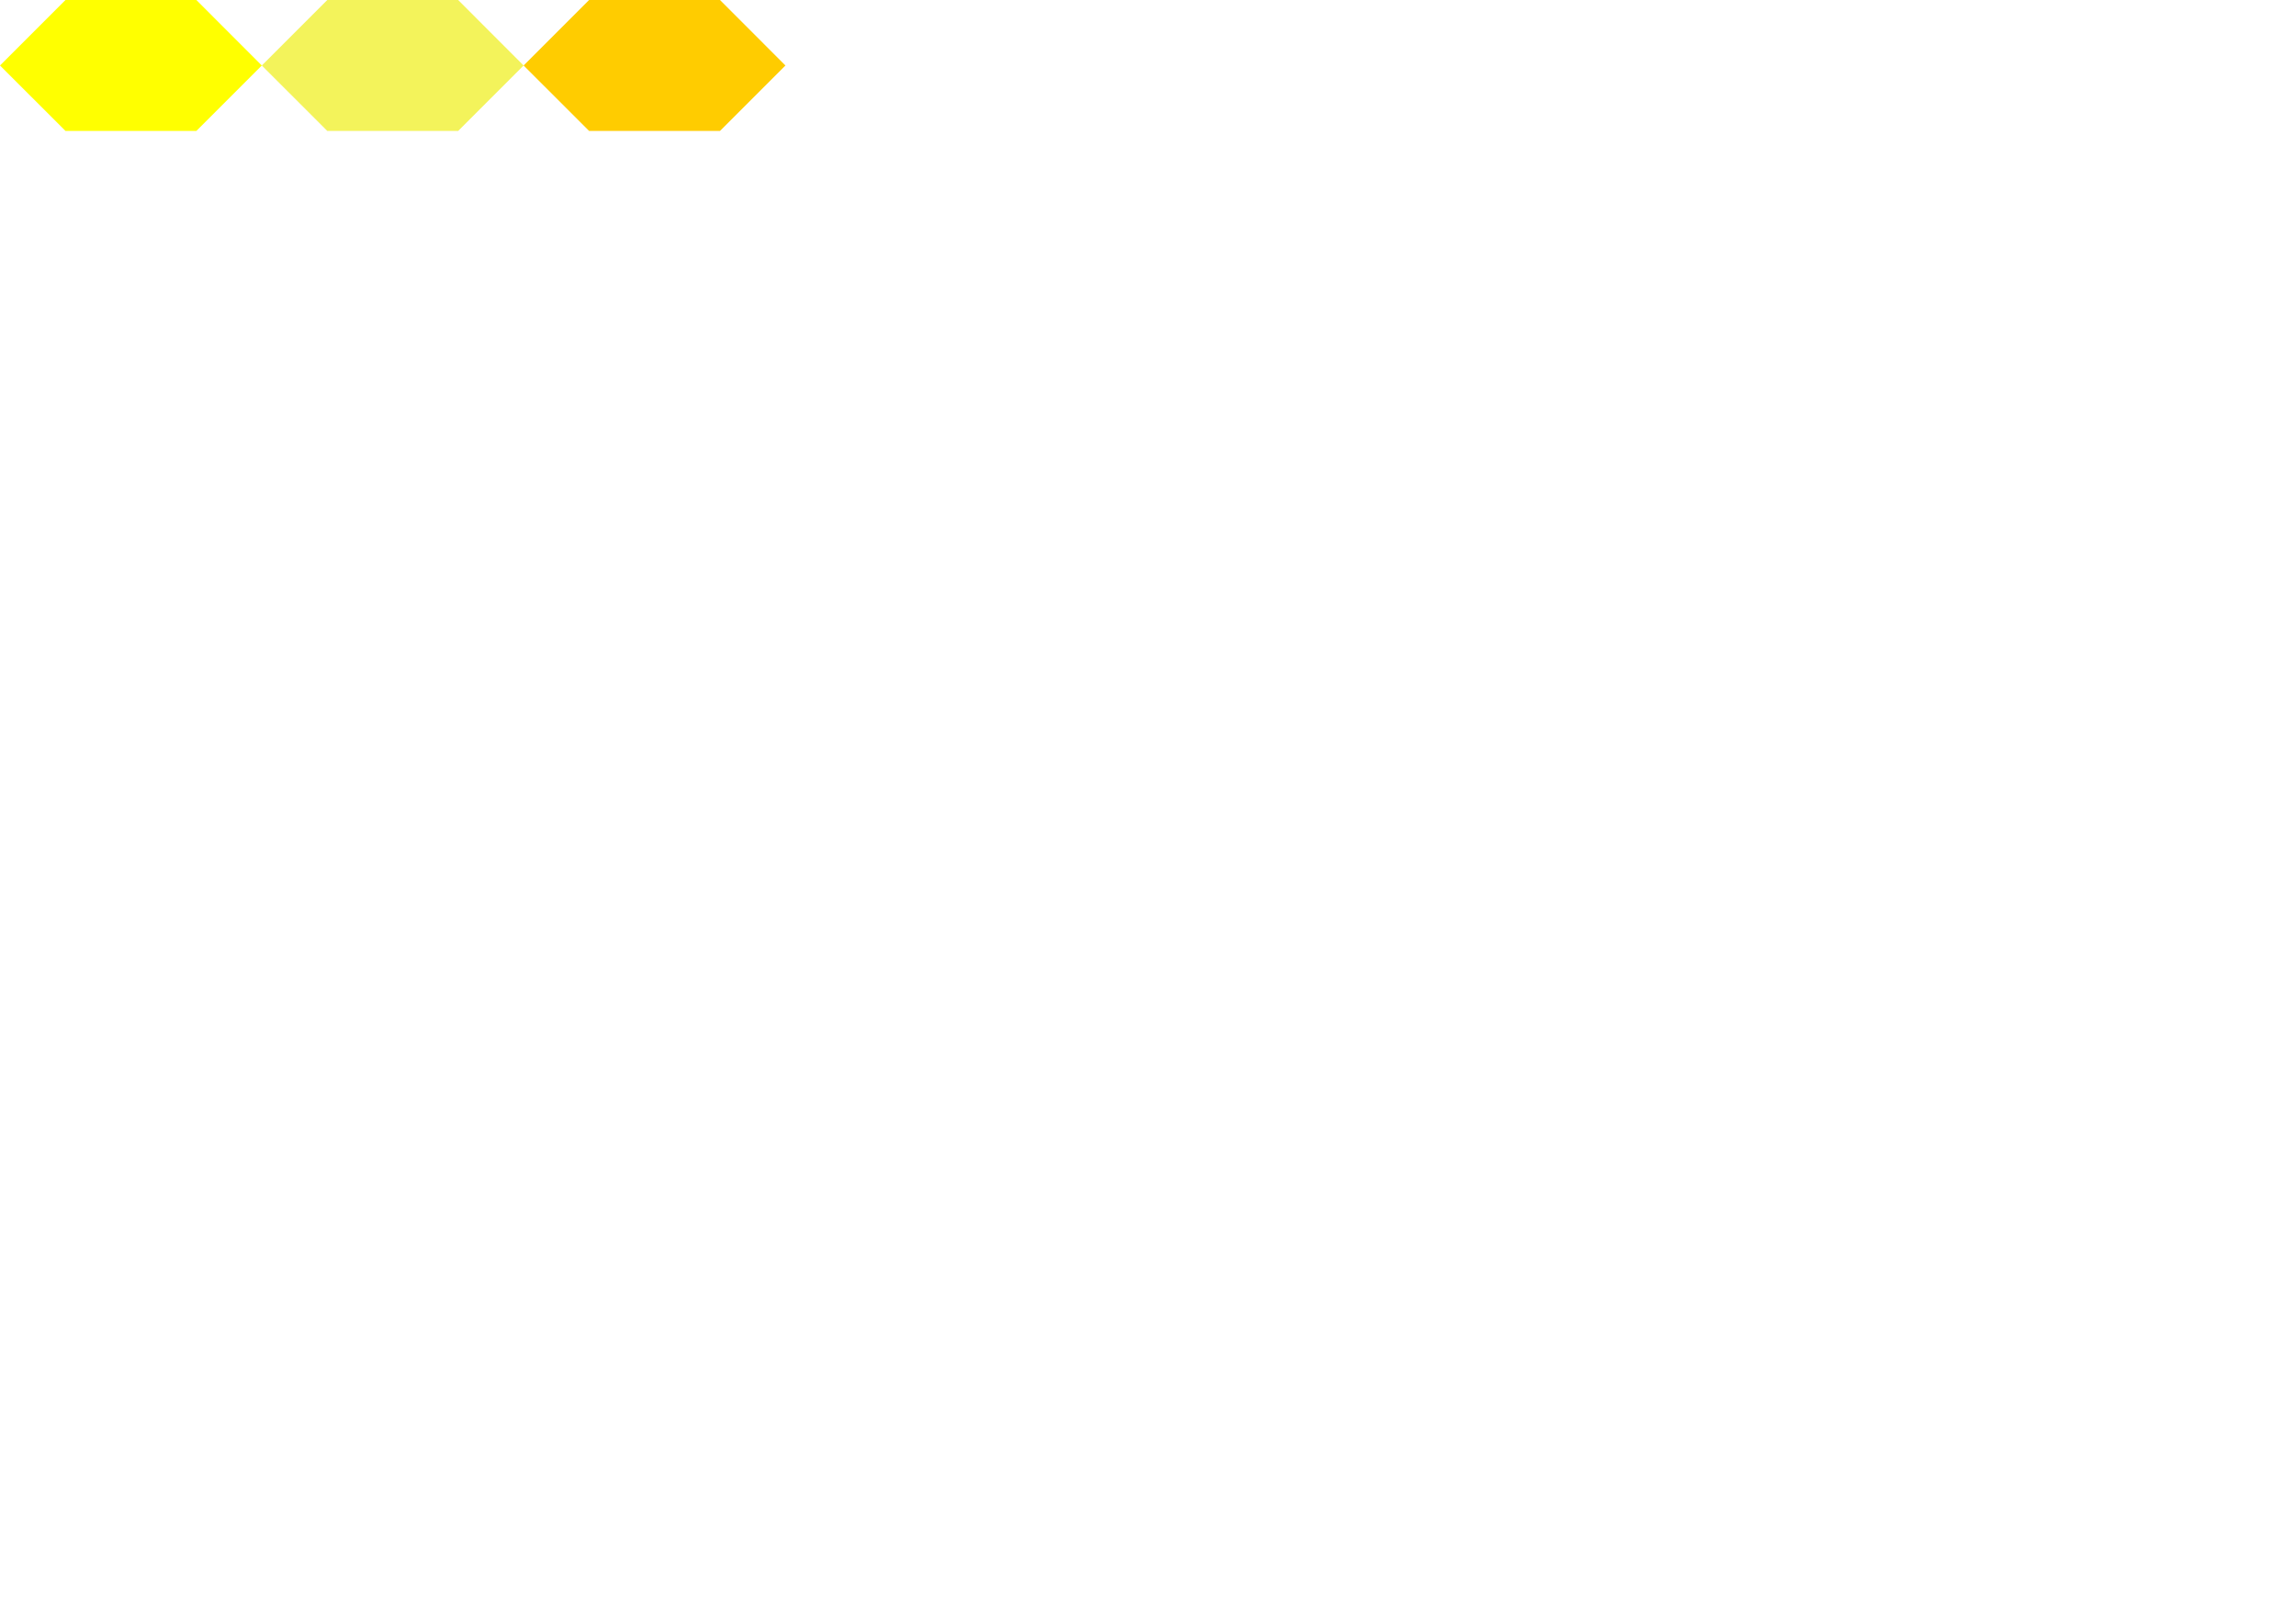
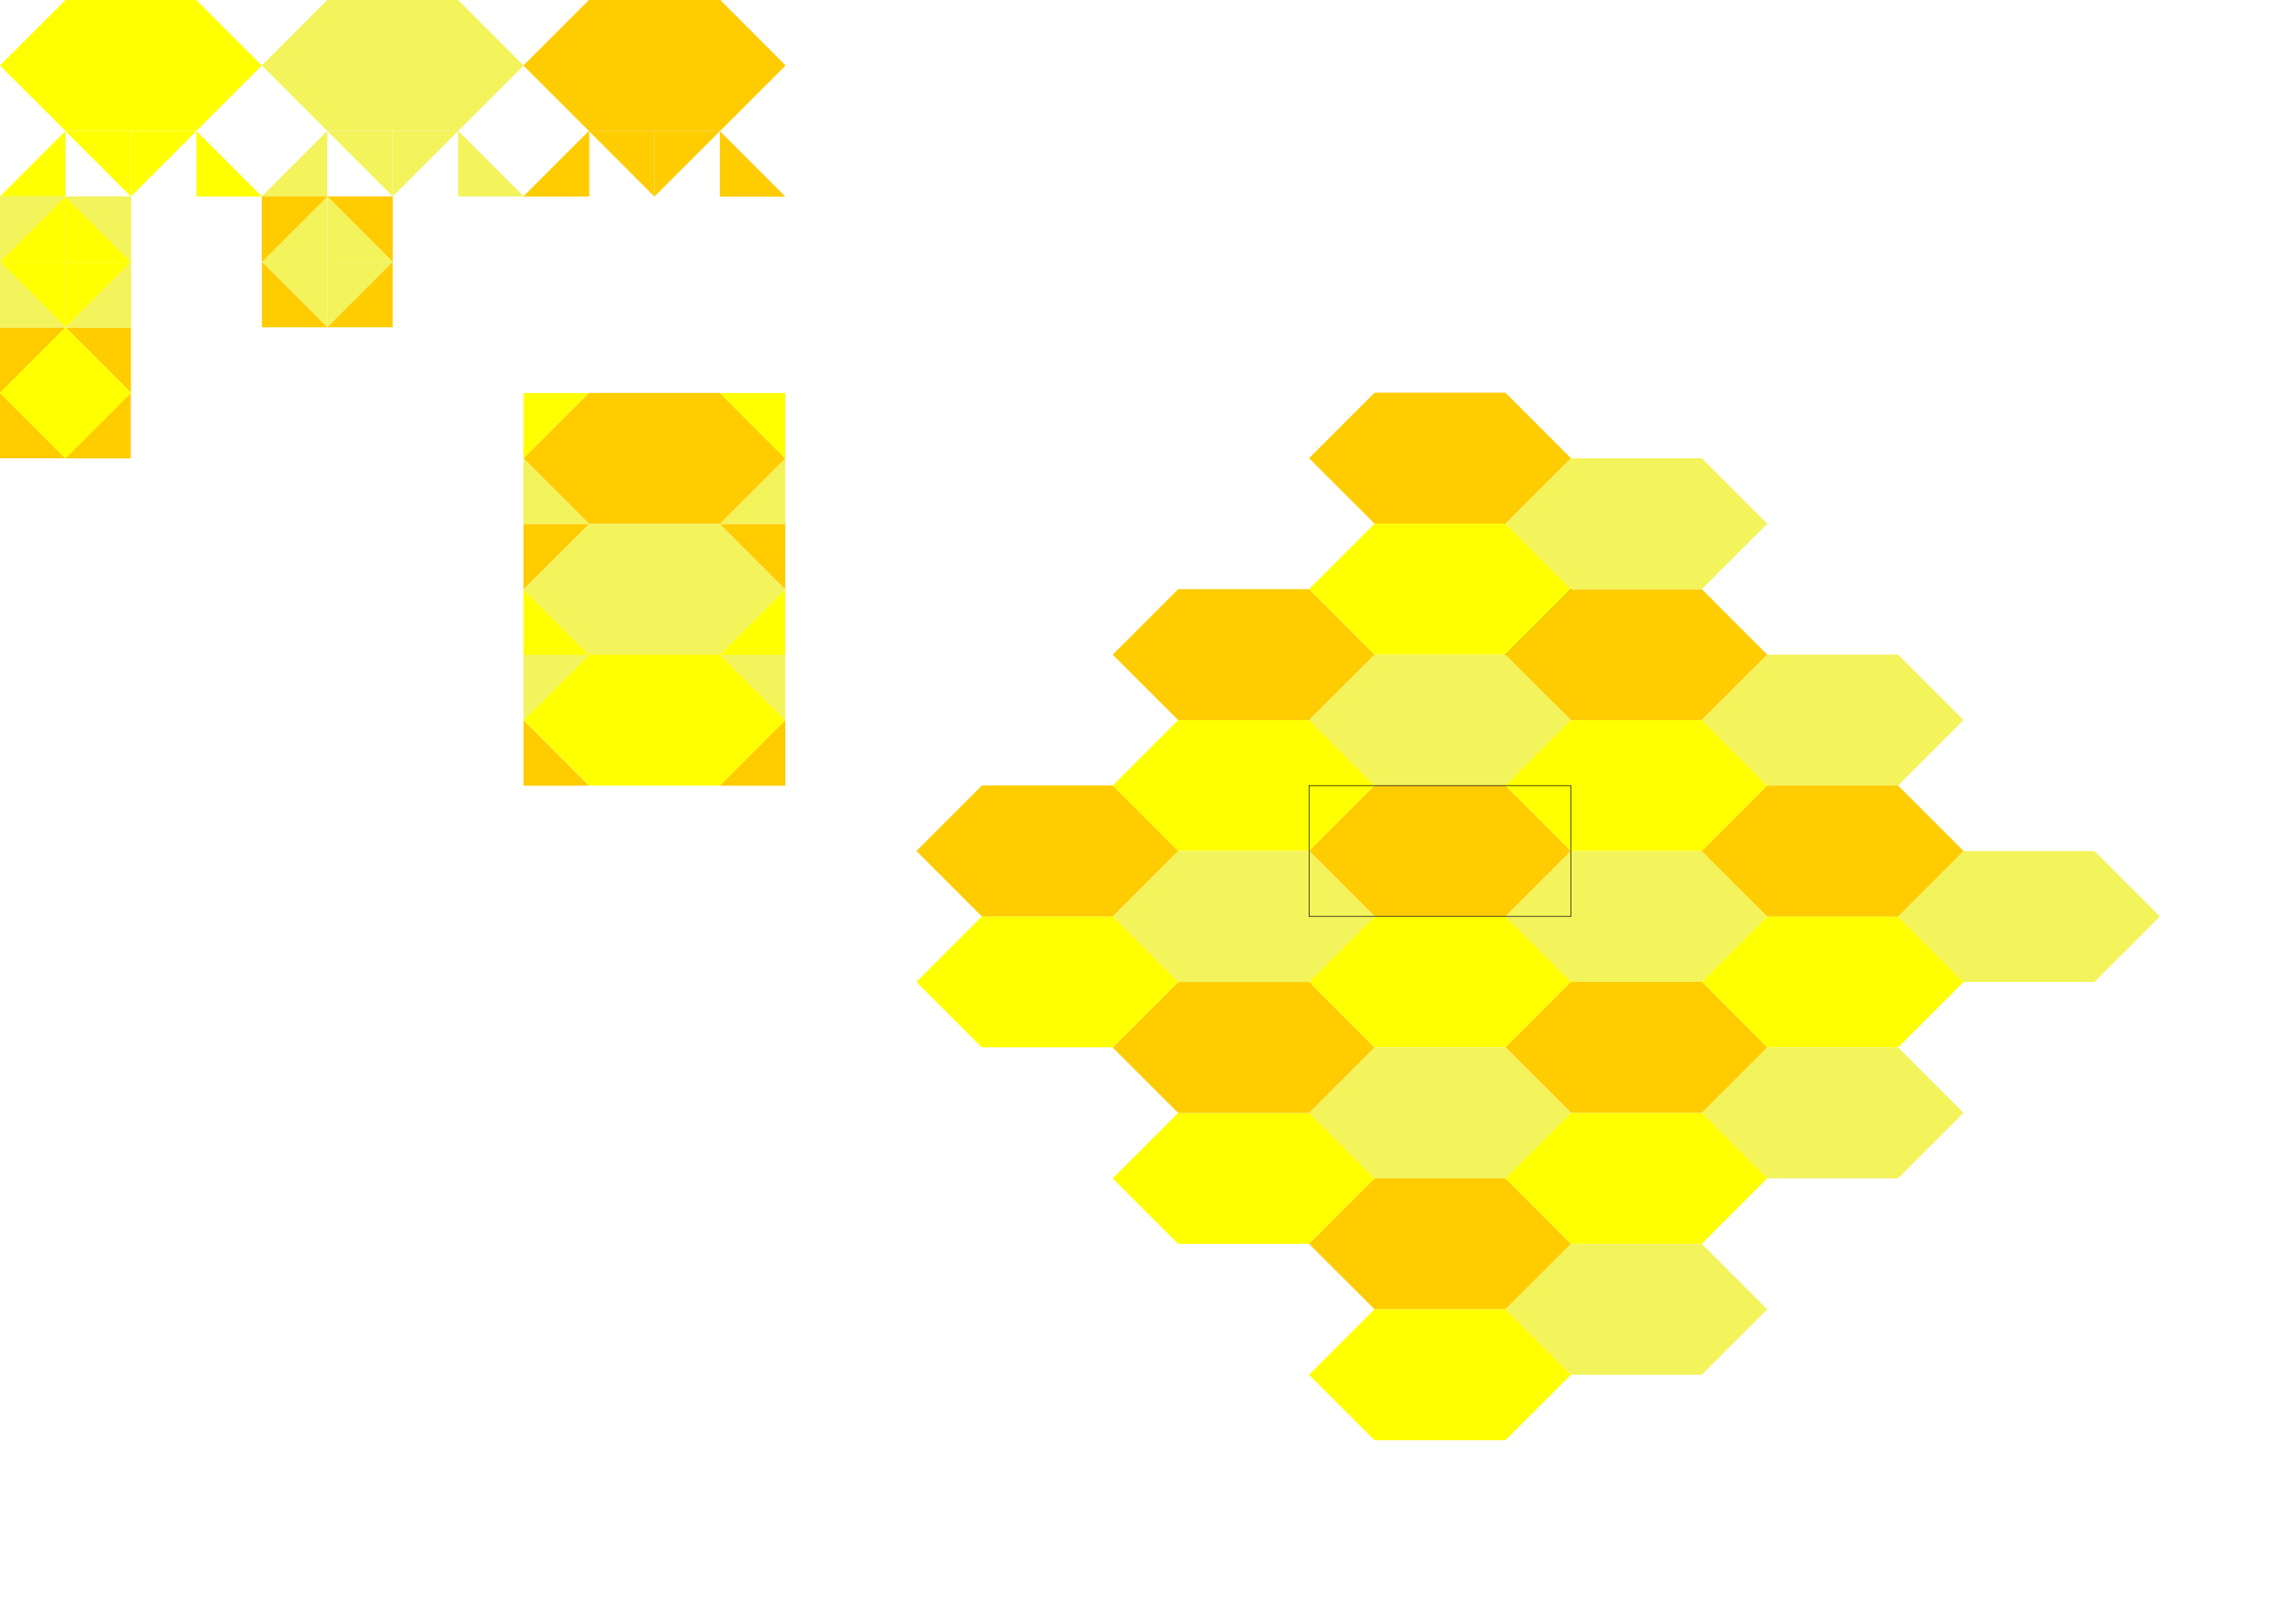
<svg xmlns="http://www.w3.org/2000/svg" width="1122.52" height="793.701" viewBox="0 0 297 210" version="1.1" id="svg8">
  <defs id="defs2">
    <marker style="overflow:visible" id="marker2151" refX="0.0" refY="0.0" orient="auto">
      <path transform="scale(1.1) translate(1,0)" d="M 8.719,4.034 L -2.207,0.016 L 8.719,-4.002 C 6.973,-1.63 6.983,1.616 8.719,4.034 z " style="fill-rule:evenodd;stroke-width:0.625;stroke-linejoin:round;stroke:#000000;stroke-opacity:1;fill:#000000;fill-opacity:1" id="path2149" />
    </marker>
    <marker style="overflow:visible;" id="Arrow1Lend" refX="0.0" refY="0.0" orient="auto">
      <path transform="scale(0.8) rotate(180) translate(12.5,0)" style="fill-rule:evenodd;stroke:#000000;stroke-width:1pt;stroke-opacity:1;fill:#000000;fill-opacity:1" d="M 0.0,0.0 L 5.0,-5.0 L -12.5,0.0 L 5.0,5.0 L 0.0,0.0 z " id="path985" />
    </marker>
    <marker style="overflow:visible" id="marker1266" refX="0.0" refY="0.0" orient="auto">
      <path transform="scale(0.8) translate(12.5,0)" style="fill-rule:evenodd;stroke:#000000;stroke-width:1pt;stroke-opacity:1;fill:#000000;fill-opacity:1" d="M 0.0,0.0 L 5.0,-5.0 L -12.5,0.0 L 5.0,5.0 L 0.0,0.0 z " id="path1264" />
    </marker>
    <marker style="overflow:visible" id="Arrow1Lstart" refX="0.0" refY="0.0" orient="auto">
      <path transform="scale(0.8) translate(12.5,0)" style="fill-rule:evenodd;stroke:#000000;stroke-width:1pt;stroke-opacity:1;fill:#000000;fill-opacity:1" d="M 0.0,0.0 L 5.0,-5.0 L -12.5,0.0 L 5.0,5.0 L 0.0,0.0 z " id="path982" />
    </marker>
+     <clipPath clipPathUnits="userSpaceOnUse" id="clipPath893">
+       <path style="fill:none;stroke:#000000;stroke-width:0.079;stroke-linecap:butt;stroke-linejoin:miter;stroke-miterlimit:4;stroke-dasharray:none;stroke-opacity:1" d="m 76.259,67.74 -8.467,8.463 h 8.467 z" id="path895" />
+     </clipPath>
+     <clipPath clipPathUnits="userSpaceOnUse" id="clipPath925">
+       <path style="fill:none;stroke:#000000;stroke-width:0.079;stroke-linecap:butt;stroke-linejoin:miter;stroke-miterlimit:4;stroke-dasharray:none;stroke-opacity:1" d="m 76.262,84.667 -8.467,8.463 h 8.467 z" id="path927" />
+     </clipPath>
+     <clipPath clipPathUnits="userSpaceOnUse" id="clipPath955">
+       <path style="fill:none;stroke:#000000;stroke-width:0.079;stroke-linecap:butt;stroke-linejoin:miter;stroke-miterlimit:4;stroke-dasharray:none;stroke-opacity:1" d="m 101.659,76.203 -8.467,8.463 h 8.467 z" id="path957" />
+     </clipPath>
+     <clipPath clipPathUnits="userSpaceOnUse" id="clipPath1472">
+       <rect style="fill:none;fill-opacity:1;stroke:#000000;stroke-width:0.079;stroke-miterlimit:4;stroke-dasharray:none;stroke-opacity:1" id="rect1474" width="33.867" height="16.933" x="169.333" y="101.6" />
+     </clipPath>
+     <clipPath clipPathUnits="userSpaceOnUse" id="clipPath1803">
+       <rect style="fill:none;fill-opacity:1;stroke:#000000;stroke-width:0.079;stroke-miterlimit:4;stroke-dasharray:none;stroke-opacity:1" id="rect1805" width="33.867" height="16.933" x="169.333" y="84.667" />
+     </clipPath>
+     <clipPath clipPathUnits="userSpaceOnUse" id="clipPath1977">
+       <rect style="fill:none;fill-opacity:1;stroke:#000000;stroke-width:0.079;stroke-miterlimit:4;stroke-dasharray:none;stroke-opacity:1" id="rect1979" width="33.867" height="16.933" x="169.333" y="118.533" />
+     </clipPath>
  </defs>
  <g id="layer1">
    <path id="path240" style="fill:#ffcc00;fill-opacity:1;fill-rule:evenodd;stroke-width:0.204" d="M 67.733,8.47 76.203,-4.6170385e-6 h 16.93 L 101.6,8.47 93.133,16.933 h -16.93 z" />
    <path id="path244" style="fill:#f3f35b;fill-opacity:1;fill-rule:evenodd;stroke-width:0.204" d="M 33.867,8.47 42.336,5.8e-6 h 16.93 l 8.467,8.47 -8.467,8.463 h -16.93 z" />
    <path id="path246" style="fill:#ffff00;fill-opacity:1;fill-rule:evenodd;stroke-width:0.204" d="M -2.9999999e-6,8.47 8.47,-4.6170383e-6 h 16.93 L 33.867,8.47 25.4,16.933 H 8.47 Z" />
    <text xml:space="preserve" style="font-size:4.233px;line-height:1.25;font-family:sans-serif;stroke-width:0.265" x="33.13" y="2.884" id="text2263">
      <tspan id="tspan2261" x="33.13" y="2.884" style="font-style:normal;font-variant:normal;font-weight:normal;font-stretch:normal;font-size:1.058px;font-family:sans-serif;-inkscape-font-specification:'sans-serif, Normal';font-variant-ligatures:normal;font-variant-caps:normal;font-variant-numeric:normal;font-variant-east-asian:normal;stroke-width:0.265" />
    </text>
+     <path style="fill:none;stroke:#000000;stroke-width:0.079;stroke-linecap:butt;stroke-linejoin:miter;stroke-miterlimit:4;stroke-dasharray:none;stroke-opacity:1" d="m 203.2,76.203 -8.467,8.463 H 203.2 Z" id="path44" />
+     <path id="path897" style="fill:#ffcc00;fill-opacity:1;fill-rule:evenodd;stroke-width:0.204" d="m 67.793,76.203 8.47,-8.47 h 16.93 l 8.467,8.47 -8.467,8.463 h -16.93 z" clip-path="url(#clipPath893)" transform="translate(-0.059227,-50.8)" />
+     <path id="path40-3" style="fill:#ffff00;fill-opacity:1;fill-rule:evenodd;stroke-width:0.204" d="m 67.793,93.137 8.47,-8.47 h 16.93 l 8.467,8.47 L 93.193,101.6 h -16.93 z" clip-path="url(#clipPath925)" transform="translate(-67.79256,-67.73335)" />
+     <path id="path38-6" style="fill:#f3f35b;fill-opacity:1;fill-rule:evenodd;stroke-width:0.204" d="m 93.19,84.673 8.47,-8.47 h 16.93 l 8.467,8.47 -8.467,8.463 h -16.93 z" clip-path="url(#clipPath955)" transform="translate(-59.32305,-59.26992)" />
+     <path id="path1040" style="fill:#ffcc00;fill-opacity:1;fill-rule:evenodd;stroke-width:0.204" d="m 67.793,76.203 8.47,-8.47 h 16.93 l 8.467,8.47 -8.467,8.463 h -16.93 z" clip-path="url(#clipPath893)" transform="rotate(180,55.06294,50.80324)" />
+     <g id="g1801">
+       <g id="g988" transform="translate(101.5408,33.86666)">
+         <path id="path32" style="fill:#f3f35b;fill-opacity:1;fill-rule:evenodd;stroke-width:0.204" d="m 67.793,59.27 8.47,-8.47 h 16.93 l 8.467,8.47 -8.467,8.463 h -16.93 z" />
+         <path id="path34" style="fill:#ffff00;fill-opacity:1;fill-rule:evenodd;stroke-width:0.204" d="m 42.395,67.733 8.47,-8.47 h 16.93 l 8.467,8.47 -8.467,8.463 h -16.93 z" />
+         <path id="path36" style="fill:#ffcc00;fill-opacity:1;fill-rule:evenodd;stroke-width:0.204" d="m 42.395,50.8 8.47,-8.47 h 16.93 l 8.467,8.47 -8.467,8.463 h -16.93 z" />
+       </g>
+       <g id="g1763">
+         <path id="path38" style="fill:#f3f35b;fill-opacity:1;fill-rule:evenodd;stroke-width:0.204" d="m 194.733,118.533 8.47,-8.47 h 16.93 l 8.467,8.47 -8.467,8.463 h -16.93 z" />
+         <path id="path40" style="fill:#ffff00;fill-opacity:1;fill-rule:evenodd;stroke-width:0.204" d="m 169.336,126.997 8.47,-8.47 h 16.93 l 8.467,8.47 -8.467,8.463 h -16.93 z" />
+         <path id="path42" style="fill:#ffcc00;fill-opacity:1;fill-rule:evenodd;stroke-width:0.204" d="m 169.336,110.063 8.47,-8.47 h 16.93 l 8.467,8.47 -8.467,8.463 h -16.93 z" />
+       </g>
+       <g id="g996" transform="translate(152.3379,33.86668)">
+         <path id="path990" style="fill:#f3f35b;fill-opacity:1;fill-rule:evenodd;stroke-width:0.204" d="m 67.793,59.27 8.47,-8.47 h 16.93 l 8.467,8.47 -8.467,8.463 h -16.93 z" />
+         <path id="path992" style="fill:#ffff00;fill-opacity:1;fill-rule:evenodd;stroke-width:0.204" d="m 42.395,67.733 8.47,-8.47 h 16.93 l 8.467,8.47 -8.467,8.463 h -16.93 z" />
+         <path id="path994" style="fill:#ffcc00;fill-opacity:1;fill-rule:evenodd;stroke-width:0.204" d="m 42.395,50.8 8.47,-8.47 h 16.93 l 8.467,8.47 -8.467,8.463 h -16.93 z" />
+       </g>
+       <g id="g1004" transform="translate(177.7351,59.26993)">
+         <path id="path998" style="fill:#f3f35b;fill-opacity:1;fill-rule:evenodd;stroke-width:0.204" d="m 67.793,59.27 8.47,-8.47 h 16.93 l 8.467,8.47 -8.467,8.463 h -16.93 z" />
+         <path id="path1000" style="fill:#ffff00;fill-opacity:1;fill-rule:evenodd;stroke-width:0.204" d="m 42.395,67.733 8.47,-8.47 h 16.93 l 8.467,8.47 -8.467,8.463 h -16.93 z" />
+         <path id="path1002" style="fill:#ffcc00;fill-opacity:1;fill-rule:evenodd;stroke-width:0.204" d="m 42.395,50.8 8.47,-8.47 h 16.93 l 8.467,8.47 -8.467,8.463 h -16.93 z" />
+       </g>
+       <g id="g1012" transform="translate(152.3408,84.66018)">
+         <path id="path1006" style="fill:#f3f35b;fill-opacity:1;fill-rule:evenodd;stroke-width:0.204" d="m 67.793,59.27 8.47,-8.47 h 16.93 l 8.467,8.47 -8.467,8.463 h -16.93 z" />
+         <path id="path1008" style="fill:#ffff00;fill-opacity:1;fill-rule:evenodd;stroke-width:0.204" d="m 42.395,67.733 8.47,-8.47 h 16.93 l 8.467,8.47 -8.467,8.463 h -16.93 z" />
+         <path id="path1010" style="fill:#ffcc00;fill-opacity:1;fill-rule:evenodd;stroke-width:0.204" d="m 42.395,50.8 8.47,-8.47 h 16.93 l 8.467,8.47 -8.467,8.463 h -16.93 z" />
+       </g>
+       <g id="g1020" transform="translate(101.5379,84.67316)">
+         <path id="path1014" style="fill:#f3f35b;fill-opacity:1;fill-rule:evenodd;stroke-width:0.204" d="m 67.793,59.27 8.47,-8.47 h 16.93 l 8.467,8.47 -8.467,8.463 h -16.93 z" />
+         <path id="path1016" style="fill:#ffff00;fill-opacity:1;fill-rule:evenodd;stroke-width:0.204" d="m 42.395,67.733 8.47,-8.47 h 16.93 l 8.467,8.47 -8.467,8.463 h -16.93 z" />
+         <path id="path1018" style="fill:#ffcc00;fill-opacity:1;fill-rule:evenodd;stroke-width:0.204" d="m 42.395,50.8 8.47,-8.47 h 16.93 l 8.467,8.47 -8.467,8.463 h -16.93 z" />
+       </g>
+       <g id="g1028" transform="translate(76.14362,59.26341)">
+         <path id="path1022" style="fill:#f3f35b;fill-opacity:1;fill-rule:evenodd;stroke-width:0.204" d="m 67.793,59.27 8.47,-8.47 h 16.93 l 8.467,8.47 -8.467,8.463 h -16.93 z" />
+         <path id="path1024" style="fill:#ffff00;fill-opacity:1;fill-rule:evenodd;stroke-width:0.204" d="m 42.395,67.733 8.47,-8.47 h 16.93 l 8.467,8.47 -8.467,8.463 h -16.93 z" />
+         <path id="path1026" style="fill:#ffcc00;fill-opacity:1;fill-rule:evenodd;stroke-width:0.204" d="m 42.395,50.8 8.47,-8.47 h 16.93 l 8.467,8.47 -8.467,8.463 h -16.93 z" />
+       </g>
+       <g id="g1048" transform="translate(126.9379,110.0699)">
+         <path id="path1042" style="fill:#f3f35b;fill-opacity:1;fill-rule:evenodd;stroke-width:0.204" d="m 67.793,59.27 8.47,-8.47 h 16.93 l 8.467,8.47 -8.467,8.463 h -16.93 z" />
+         <path id="path1044" style="fill:#ffff00;fill-opacity:1;fill-rule:evenodd;stroke-width:0.204" d="m 42.395,67.733 8.47,-8.47 h 16.93 l 8.467,8.47 -8.467,8.463 h -16.93 z" />
+         <path id="path1046" style="fill:#ffcc00;fill-opacity:1;fill-rule:evenodd;stroke-width:0.204" d="m 42.395,50.8 8.47,-8.47 h 16.93 l 8.467,8.47 -8.467,8.463 h -16.93 z" />
+       </g>
+       <g id="g1056" transform="translate(126.9408,8.463423)">
+         <path id="path1050" style="fill:#f3f35b;fill-opacity:1;fill-rule:evenodd;stroke-width:0.204" d="m 67.793,59.27 8.47,-8.47 h 16.93 l 8.467,8.47 -8.467,8.463 h -16.93 z" />
+         <path id="path1052" style="fill:#ffff00;fill-opacity:1;fill-rule:evenodd;stroke-width:0.204" d="m 42.395,67.733 8.47,-8.47 h 16.93 l 8.467,8.47 -8.467,8.463 h -16.93 z" />
+         <path id="path1054" style="fill:#ffcc00;fill-opacity:1;fill-rule:evenodd;stroke-width:0.204" d="m 42.395,50.8 8.47,-8.47 h 16.93 l 8.467,8.47 -8.467,8.463 h -16.93 z" />
+       </g>
+     </g>
+     <g id="g1063" transform="translate(-0.0022416,8.476209)">
+       <path id="path1034" style="fill:#ffcc00;fill-opacity:1;fill-rule:evenodd;stroke-width:0.204" d="m 67.793,76.203 8.47,-8.47 h 16.93 l 8.467,8.47 -8.467,8.463 h -16.93 z" clip-path="url(#clipPath893)" transform="rotate(180,38.13103,55.03495)" />
+       <path id="path1036" style="fill:#ffff00;fill-opacity:1;fill-rule:evenodd;stroke-width:0.204" d="m 67.793,93.137 8.47,-8.47 h 16.93 l 8.467,8.47 L 93.193,101.6 h -16.93 z" clip-path="url(#clipPath925)" transform="translate(-67.79256,-50.79354)" />
+       <path id="path1058" style="fill:#ffff00;fill-opacity:1;fill-rule:evenodd;stroke-width:0.204" d="m 67.793,93.137 8.47,-8.47 h 16.93 l 8.467,8.47 L 93.193,101.6 h -16.93 z" clip-path="url(#clipPath925)" transform="translate(-67.79256,-50.79354)" />
+     </g>
+     <g id="g1071" transform="rotate(90,4.227441,46.57373)">
+       <path id="path1065" style="fill:#ffcc00;fill-opacity:1;fill-rule:evenodd;stroke-width:0.204" d="m 67.793,76.203 8.47,-8.47 h 16.93 l 8.467,8.47 -8.467,8.463 h -16.93 z" clip-path="url(#clipPath893)" transform="rotate(180,38.13103,55.03495)" />
+       <path id="path1067" style="fill:#ffff00;fill-opacity:1;fill-rule:evenodd;stroke-width:0.204" d="m 67.793,93.137 8.47,-8.47 h 16.93 l 8.467,8.47 L 93.193,101.6 h -16.93 z" clip-path="url(#clipPath925)" transform="translate(-67.79256,-50.79354)" />
+       <path id="path1069" style="fill:#ffff00;fill-opacity:1;fill-rule:evenodd;stroke-width:0.204" d="m 67.793,93.137 8.47,-8.47 h 16.93 l 8.467,8.47 L 93.193,101.6 h -16.93 z" clip-path="url(#clipPath925)" transform="translate(-67.79256,-50.79354)" />
+     </g>
+     <g id="g1079" transform="rotate(180,8.462302,46.57628)">
+       <path id="path1073" style="fill:#ffcc00;fill-opacity:1;fill-rule:evenodd;stroke-width:0.204" d="m 67.793,76.203 8.47,-8.47 h 16.93 l 8.467,8.47 -8.467,8.463 h -16.93 z" clip-path="url(#clipPath893)" transform="rotate(180,38.13103,55.03495)" />
+       <path id="path1075" style="fill:#ffff00;fill-opacity:1;fill-rule:evenodd;stroke-width:0.204" d="m 67.793,93.137 8.47,-8.47 h 16.93 l 8.467,8.47 L 93.193,101.6 h -16.93 z" clip-path="url(#clipPath925)" transform="translate(-67.79256,-50.79354)" />
+       <path id="path1077" style="fill:#ffff00;fill-opacity:1;fill-rule:evenodd;stroke-width:0.204" d="m 67.793,93.137 8.47,-8.47 h 16.93 l 8.467,8.47 L 93.193,101.6 h -16.93 z" clip-path="url(#clipPath925)" transform="translate(-67.79256,-50.79354)" />
+     </g>
+     <g id="g1087" transform="rotate(-90,12.70487,46.57436)">
+       <path id="path1081" style="fill:#ffcc00;fill-opacity:1;fill-rule:evenodd;stroke-width:0.204" d="m 67.793,76.203 8.47,-8.47 h 16.93 l 8.467,8.47 -8.467,8.463 h -16.93 z" clip-path="url(#clipPath893)" transform="rotate(180,38.13103,55.03495)" />
+       <path id="path1083" style="fill:#ffff00;fill-opacity:1;fill-rule:evenodd;stroke-width:0.204" d="m 67.793,93.137 8.47,-8.47 h 16.93 l 8.467,8.47 L 93.193,101.6 h -16.93 z" clip-path="url(#clipPath925)" transform="translate(-67.79256,-50.79354)" />
+       <path id="path1085" style="fill:#ffff00;fill-opacity:1;fill-rule:evenodd;stroke-width:0.204" d="m 67.793,93.137 8.47,-8.47 h 16.93 l 8.467,8.47 L 93.193,101.6 h -16.93 z" clip-path="url(#clipPath925)" transform="translate(-67.79256,-50.79354)" />
+     </g>
+     <g id="g1101">
+       <path id="path1030" style="fill:#ffff00;fill-opacity:1;fill-rule:evenodd;stroke-width:0.204" d="m 67.793,93.137 8.47,-8.47 h 16.93 l 8.467,8.47 L 93.193,101.6 h -16.93 z" clip-path="url(#clipPath925)" transform="translate(-67.79256,-59.26344)" />
+       <g id="g1090">
+         <path id="path1032" style="fill:#f3f35b;fill-opacity:1;fill-rule:evenodd;stroke-width:0.204" d="m 93.19,84.673 8.47,-8.47 h 16.93 l 8.467,8.47 -8.467,8.463 h -16.93 z" clip-path="url(#clipPath955)" transform="rotate(180,50.82961,55.03495)" />
+       </g>
+       <g id="g1094">
+         <path id="path1092" style="fill:#f3f35b;fill-opacity:1;fill-rule:evenodd;stroke-width:0.204" d="m 93.19,84.673 8.47,-8.47 h 16.93 l 8.467,8.47 -8.467,8.463 h -16.93 z" clip-path="url(#clipPath955)" transform="rotate(180,50.82961,55.03495)" />
+       </g>
+     </g>
+     <g id="g1113" transform="rotate(90,8.463423,33.8701)">
+       <path id="path1103" style="fill:#ffff00;fill-opacity:1;fill-rule:evenodd;stroke-width:0.204" d="m 67.793,93.137 8.47,-8.47 h 16.93 l 8.467,8.47 L 93.193,101.6 h -16.93 z" clip-path="url(#clipPath925)" transform="translate(-67.79256,-59.26344)" />
+       <g id="g1107">
+         <path id="path1105" style="fill:#f3f35b;fill-opacity:1;fill-rule:evenodd;stroke-width:0.204" d="m 93.19,84.673 8.47,-8.47 h 16.93 l 8.467,8.47 -8.467,8.463 h -16.93 z" clip-path="url(#clipPath955)" transform="rotate(180,50.82961,55.03495)" />
+       </g>
+       <g id="g1111">
+         <path id="path1109" style="fill:#f3f35b;fill-opacity:1;fill-rule:evenodd;stroke-width:0.204" d="m 93.19,84.673 8.47,-8.47 h 16.93 l 8.467,8.47 -8.467,8.463 h -16.93 z" clip-path="url(#clipPath955)" transform="rotate(180,50.82961,55.03495)" />
+       </g>
+     </g>
+     <g id="g1125" transform="rotate(180,8.469908,33.87295)">
+       <path id="path1115" style="fill:#ffff00;fill-opacity:1;fill-rule:evenodd;stroke-width:0.204" d="m 67.793,93.137 8.47,-8.47 h 16.93 l 8.467,8.47 L 93.193,101.6 h -16.93 z" clip-path="url(#clipPath925)" transform="translate(-67.79256,-59.26344)" />
+       <g id="g1119">
+         <path id="path1117" style="fill:#f3f35b;fill-opacity:1;fill-rule:evenodd;stroke-width:0.204" d="m 93.19,84.673 8.47,-8.47 h 16.93 l 8.467,8.47 -8.467,8.463 h -16.93 z" clip-path="url(#clipPath955)" transform="rotate(180,50.82961,55.03495)" />
+       </g>
+       <g id="g1123">
+         <path id="path1121" style="fill:#f3f35b;fill-opacity:1;fill-rule:evenodd;stroke-width:0.204" d="m 93.19,84.673 8.47,-8.47 h 16.93 l 8.467,8.47 -8.467,8.463 h -16.93 z" clip-path="url(#clipPath955)" transform="rotate(180,50.82961,55.03495)" />
+       </g>
+     </g>
+     <g id="g1137" transform="rotate(-90,8.469705,33.8699)">
+       <path id="path1127" style="fill:#ffff00;fill-opacity:1;fill-rule:evenodd;stroke-width:0.204" d="m 67.793,93.137 8.47,-8.47 h 16.93 l 8.467,8.47 L 93.193,101.6 h -16.93 z" clip-path="url(#clipPath925)" transform="translate(-67.79256,-59.26344)" />
+       <g id="g1131">
+         <path id="path1129" style="fill:#f3f35b;fill-opacity:1;fill-rule:evenodd;stroke-width:0.204" d="m 93.19,84.673 8.47,-8.47 h 16.93 l 8.467,8.47 -8.467,8.463 h -16.93 z" clip-path="url(#clipPath955)" transform="rotate(180,50.82961,55.03495)" />
+       </g>
+       <g id="g1135">
+         <path id="path1133" style="fill:#f3f35b;fill-opacity:1;fill-rule:evenodd;stroke-width:0.204" d="m 93.19,84.673 8.47,-8.47 h 16.93 l 8.467,8.47 -8.467,8.463 h -16.93 z" clip-path="url(#clipPath955)" transform="rotate(180,50.82961,55.03495)" />
+       </g>
+     </g>
+     <g id="g1147" transform="rotate(90,46.57235,29.63171)">
+       <path id="path1141" style="fill:#f3f35b;fill-opacity:1;fill-rule:evenodd;stroke-width:0.204" d="m 93.19,84.673 8.47,-8.47 h 16.93 l 8.467,8.47 -8.467,8.463 h -16.93 z" clip-path="url(#clipPath955)" transform="translate(-50.85069,-50.80649)" />
+       <path id="path1143" style="fill:#ffcc00;fill-opacity:1;fill-rule:evenodd;stroke-width:0.204" d="m 67.793,76.203 8.47,-8.47 h 16.93 l 8.467,8.47 -8.467,8.463 h -16.93 z" clip-path="url(#clipPath893)" transform="rotate(180,59.29912,50.8)" />
+     </g>
+     <g id="g1153" transform="rotate(180,46.5685,33.86605)">
+       <path id="path1149" style="fill:#f3f35b;fill-opacity:1;fill-rule:evenodd;stroke-width:0.204" d="m 93.19,84.673 8.47,-8.47 h 16.93 l 8.467,8.47 -8.467,8.463 h -16.93 z" clip-path="url(#clipPath955)" transform="translate(-50.85069,-50.80649)" />
+       <path id="path1151" style="fill:#ffcc00;fill-opacity:1;fill-rule:evenodd;stroke-width:0.204" d="m 67.793,76.203 8.47,-8.47 h 16.93 l 8.467,8.47 -8.467,8.463 h -16.93 z" clip-path="url(#clipPath893)" transform="rotate(180,59.29912,50.8)" />
+     </g>
+     <g id="g1159" transform="rotate(-90,46.57358,38.09514)">
+       <path id="path1155" style="fill:#f3f35b;fill-opacity:1;fill-rule:evenodd;stroke-width:0.204" d="m 93.19,84.673 8.47,-8.47 h 16.93 l 8.467,8.47 -8.467,8.463 h -16.93 z" clip-path="url(#clipPath955)" transform="translate(-50.85069,-50.80649)" />
+       <path id="path1157" style="fill:#ffcc00;fill-opacity:1;fill-rule:evenodd;stroke-width:0.204" d="m 67.793,76.203 8.47,-8.47 h 16.93 l 8.467,8.47 -8.467,8.463 h -16.93 z" clip-path="url(#clipPath893)" transform="rotate(180,59.29912,50.8)" />
+     </g>
+     <path id="path1161" style="fill:#ffcc00;fill-opacity:1;fill-rule:evenodd;stroke-width:0.204" d="M 67.733,8.47 76.203,-4.6170385e-6 h 16.93 L 101.6,8.47 93.133,16.933 h -16.93 z" />
+     <g id="g1273">
+       <path id="path1038" style="fill:#f3f35b;fill-opacity:1;fill-rule:evenodd;stroke-width:0.204" d="m 93.19,84.673 8.47,-8.47 h 16.93 l 8.467,8.47 -8.467,8.463 h -16.93 z" clip-path="url(#clipPath955)" transform="translate(-59.32305,-50.80001)" />
+       <path id="path1269" style="fill:#ffcc00;fill-opacity:1;fill-rule:evenodd;stroke-width:0.204" d="m 67.793,76.203 8.47,-8.47 h 16.93 l 8.467,8.47 -8.467,8.463 h -16.93 z" clip-path="url(#clipPath893)" transform="rotate(180,55.06294,50.80324)" />
+     </g>
+     <rect style="fill:none;fill-opacity:1;stroke:#000000;stroke-width:0.079;stroke-miterlimit:4;stroke-dasharray:none;stroke-opacity:1" id="rect1393" width="33.867" height="16.933" x="169.333" y="101.6" />
+     <g id="g1470" clip-path="url(#clipPath1472)" transform="translate(-101.6162,-50.76882)">
+       <g id="g988-9" transform="translate(101.5408,33.86666)">
+         <path id="path32-3" style="fill:#f3f35b;fill-opacity:1;fill-rule:evenodd;stroke-width:0.204" d="m 67.793,59.27 8.47,-8.47 h 16.93 l 8.467,8.47 -8.467,8.463 h -16.93 z" />
+         <path id="path34-1" style="fill:#ffff00;fill-opacity:1;fill-rule:evenodd;stroke-width:0.204" d="m 42.395,67.733 8.47,-8.47 h 16.93 l 8.467,8.47 -8.467,8.463 h -16.93 z" />
+         <path id="path36-9" style="fill:#ffcc00;fill-opacity:1;fill-rule:evenodd;stroke-width:0.204" d="m 42.395,50.8 8.47,-8.47 h 16.93 l 8.467,8.47 -8.467,8.463 h -16.93 z" />
+       </g>
+       <path id="path38-4" style="fill:#f3f35b;fill-opacity:1;fill-rule:evenodd;stroke-width:0.204" d="m 194.733,118.533 8.47,-8.47 h 16.93 l 8.467,8.47 -8.467,8.463 h -16.93 z" />
+       <path id="path40-7" style="fill:#ffff00;fill-opacity:1;fill-rule:evenodd;stroke-width:0.204" d="m 169.336,126.997 8.47,-8.47 h 16.93 l 8.467,8.47 -8.467,8.463 h -16.93 z" />
+       <path id="path42-8" style="fill:#ffcc00;fill-opacity:1;fill-rule:evenodd;stroke-width:0.204" d="m 169.336,110.063 8.47,-8.47 h 16.93 l 8.467,8.47 -8.467,8.463 h -16.93 z" />
+       <g id="g996-4" transform="translate(152.3379,33.86668)">
+         <path id="path990-5" style="fill:#f3f35b;fill-opacity:1;fill-rule:evenodd;stroke-width:0.204" d="m 67.793,59.27 8.47,-8.47 h 16.93 l 8.467,8.47 -8.467,8.463 h -16.93 z" />
+         <path id="path992-0" style="fill:#ffff00;fill-opacity:1;fill-rule:evenodd;stroke-width:0.204" d="m 42.395,67.733 8.47,-8.47 h 16.93 l 8.467,8.47 -8.467,8.463 h -16.93 z" />
+         <path id="path994-3" style="fill:#ffcc00;fill-opacity:1;fill-rule:evenodd;stroke-width:0.204" d="m 42.395,50.8 8.47,-8.47 h 16.93 l 8.467,8.47 -8.467,8.463 h -16.93 z" />
+       </g>
+       <g id="g1004-6" transform="translate(177.7351,59.26993)">
+         <path id="path998-1" style="fill:#f3f35b;fill-opacity:1;fill-rule:evenodd;stroke-width:0.204" d="m 67.793,59.27 8.47,-8.47 h 16.93 l 8.467,8.47 -8.467,8.463 h -16.93 z" />
+         <path id="path1000-0" style="fill:#ffff00;fill-opacity:1;fill-rule:evenodd;stroke-width:0.204" d="m 42.395,67.733 8.47,-8.47 h 16.93 l 8.467,8.47 -8.467,8.463 h -16.93 z" />
+         <path id="path1002-6" style="fill:#ffcc00;fill-opacity:1;fill-rule:evenodd;stroke-width:0.204" d="m 42.395,50.8 8.47,-8.47 h 16.93 l 8.467,8.47 -8.467,8.463 h -16.93 z" />
+       </g>
+       <g id="g1012-3" transform="translate(152.3408,84.66018)">
+         <path id="path1006-2" style="fill:#f3f35b;fill-opacity:1;fill-rule:evenodd;stroke-width:0.204" d="m 67.793,59.27 8.47,-8.47 h 16.93 l 8.467,8.47 -8.467,8.463 h -16.93 z" />
+         <path id="path1008-0" style="fill:#ffff00;fill-opacity:1;fill-rule:evenodd;stroke-width:0.204" d="m 42.395,67.733 8.47,-8.47 h 16.93 l 8.467,8.47 -8.467,8.463 h -16.93 z" />
+         <path id="path1010-6" style="fill:#ffcc00;fill-opacity:1;fill-rule:evenodd;stroke-width:0.204" d="m 42.395,50.8 8.47,-8.47 h 16.93 l 8.467,8.47 -8.467,8.463 h -16.93 z" />
+       </g>
+       <g id="g1020-1" transform="translate(101.5379,84.67316)">
+         <path id="path1014-5" style="fill:#f3f35b;fill-opacity:1;fill-rule:evenodd;stroke-width:0.204" d="m 67.793,59.27 8.47,-8.47 h 16.93 l 8.467,8.47 -8.467,8.463 h -16.93 z" />
+         <path id="path1016-5" style="fill:#ffff00;fill-opacity:1;fill-rule:evenodd;stroke-width:0.204" d="m 42.395,67.733 8.47,-8.47 h 16.93 l 8.467,8.47 -8.467,8.463 h -16.93 z" />
+         <path id="path1018-4" style="fill:#ffcc00;fill-opacity:1;fill-rule:evenodd;stroke-width:0.204" d="m 42.395,50.8 8.47,-8.47 h 16.93 l 8.467,8.47 -8.467,8.463 h -16.93 z" />
+       </g>
+       <g id="g1028-7" transform="translate(76.14362,59.26341)">
+         <path id="path1022-6" style="fill:#f3f35b;fill-opacity:1;fill-rule:evenodd;stroke-width:0.204" d="m 67.793,59.27 8.47,-8.47 h 16.93 l 8.467,8.47 -8.467,8.463 h -16.93 z" />
+         <path id="path1024-5" style="fill:#ffff00;fill-opacity:1;fill-rule:evenodd;stroke-width:0.204" d="m 42.395,67.733 8.47,-8.47 h 16.93 l 8.467,8.47 -8.467,8.463 h -16.93 z" />
+         <path id="path1026-6" style="fill:#ffcc00;fill-opacity:1;fill-rule:evenodd;stroke-width:0.204" d="m 42.395,50.8 8.47,-8.47 h 16.93 l 8.467,8.47 -8.467,8.463 h -16.93 z" />
+       </g>
+       <g id="g1048-9" transform="translate(126.9379,110.0699)">
+         <path id="path1042-3" style="fill:#f3f35b;fill-opacity:1;fill-rule:evenodd;stroke-width:0.204" d="m 67.793,59.27 8.47,-8.47 h 16.93 l 8.467,8.47 -8.467,8.463 h -16.93 z" />
+         <path id="path1044-7" style="fill:#ffff00;fill-opacity:1;fill-rule:evenodd;stroke-width:0.204" d="m 42.395,67.733 8.47,-8.47 h 16.93 l 8.467,8.47 -8.467,8.463 h -16.93 z" />
+         <path id="path1046-4" style="fill:#ffcc00;fill-opacity:1;fill-rule:evenodd;stroke-width:0.204" d="m 42.395,50.8 8.47,-8.47 h 16.93 l 8.467,8.47 -8.467,8.463 h -16.93 z" />
+       </g>
+       <g id="g1056-5" transform="translate(126.9408,8.463423)">
+         <path id="path1050-2" style="fill:#f3f35b;fill-opacity:1;fill-rule:evenodd;stroke-width:0.204" d="m 67.793,59.27 8.47,-8.47 h 16.93 l 8.467,8.47 -8.467,8.463 h -16.93 z" />
+         <path id="path1052-5" style="fill:#ffff00;fill-opacity:1;fill-rule:evenodd;stroke-width:0.204" d="m 42.395,67.733 8.47,-8.47 h 16.93 l 8.467,8.47 -8.467,8.463 h -16.93 z" />
+         <path id="path1054-4" style="fill:#ffcc00;fill-opacity:1;fill-rule:evenodd;stroke-width:0.204" d="m 42.395,50.8 8.47,-8.47 h 16.93 l 8.467,8.47 -8.467,8.463 h -16.93 z" />
+       </g>
+     </g>
+     <g id="g1801-7" clip-path="url(#clipPath1803)" transform="translate(-101.6191,-16.89566)">
+       <g id="g988-4" transform="translate(101.5408,33.86666)">
+         <path id="path32-4" style="fill:#f3f35b;fill-opacity:1;fill-rule:evenodd;stroke-width:0.204" d="m 67.793,59.27 8.47,-8.47 h 16.93 l 8.467,8.47 -8.467,8.463 h -16.93 z" />
+         <path id="path34-3" style="fill:#ffff00;fill-opacity:1;fill-rule:evenodd;stroke-width:0.204" d="m 42.395,67.733 8.47,-8.47 h 16.93 l 8.467,8.47 -8.467,8.463 h -16.93 z" />
+         <path id="path36-0" style="fill:#ffcc00;fill-opacity:1;fill-rule:evenodd;stroke-width:0.204" d="m 42.395,50.8 8.47,-8.47 h 16.93 l 8.467,8.47 -8.467,8.463 h -16.93 z" />
+       </g>
+       <g id="g1763-7">
+         <path id="path38-8" style="fill:#f3f35b;fill-opacity:1;fill-rule:evenodd;stroke-width:0.204" d="m 194.733,118.533 8.47,-8.47 h 16.93 l 8.467,8.47 -8.467,8.463 h -16.93 z" />
+         <path id="path40-6" style="fill:#ffff00;fill-opacity:1;fill-rule:evenodd;stroke-width:0.204" d="m 169.336,126.997 8.47,-8.47 h 16.93 l 8.467,8.47 -8.467,8.463 h -16.93 z" />
+         <path id="path42-88" style="fill:#ffcc00;fill-opacity:1;fill-rule:evenodd;stroke-width:0.204" d="m 169.336,110.063 8.47,-8.47 h 16.93 l 8.467,8.47 -8.467,8.463 h -16.93 z" />
+       </g>
+       <g id="g996-43" transform="translate(152.3379,33.86668)">
+         <path id="path990-1" style="fill:#f3f35b;fill-opacity:1;fill-rule:evenodd;stroke-width:0.204" d="m 67.793,59.27 8.47,-8.47 h 16.93 l 8.467,8.47 -8.467,8.463 h -16.93 z" />
+         <path id="path992-4" style="fill:#ffff00;fill-opacity:1;fill-rule:evenodd;stroke-width:0.204" d="m 42.395,67.733 8.47,-8.47 h 16.93 l 8.467,8.47 -8.467,8.463 h -16.93 z" />
+         <path id="path994-9" style="fill:#ffcc00;fill-opacity:1;fill-rule:evenodd;stroke-width:0.204" d="m 42.395,50.8 8.47,-8.47 h 16.93 l 8.467,8.47 -8.467,8.463 h -16.93 z" />
+       </g>
+       <g id="g1004-2" transform="translate(177.7351,59.26993)">
+         <path id="path998-0" style="fill:#f3f35b;fill-opacity:1;fill-rule:evenodd;stroke-width:0.204" d="m 67.793,59.27 8.47,-8.47 h 16.93 l 8.467,8.47 -8.467,8.463 h -16.93 z" />
+         <path id="path1000-6" style="fill:#ffff00;fill-opacity:1;fill-rule:evenodd;stroke-width:0.204" d="m 42.395,67.733 8.47,-8.47 h 16.93 l 8.467,8.47 -8.467,8.463 h -16.93 z" />
+         <path id="path1002-8" style="fill:#ffcc00;fill-opacity:1;fill-rule:evenodd;stroke-width:0.204" d="m 42.395,50.8 8.47,-8.47 h 16.93 l 8.467,8.47 -8.467,8.463 h -16.93 z" />
+       </g>
+       <g id="g1012-9" transform="translate(152.3408,84.66018)">
+         <path id="path1006-26" style="fill:#f3f35b;fill-opacity:1;fill-rule:evenodd;stroke-width:0.204" d="m 67.793,59.27 8.47,-8.47 h 16.93 l 8.467,8.47 -8.467,8.463 h -16.93 z" />
+         <path id="path1008-6" style="fill:#ffff00;fill-opacity:1;fill-rule:evenodd;stroke-width:0.204" d="m 42.395,67.733 8.47,-8.47 h 16.93 l 8.467,8.47 -8.467,8.463 h -16.93 z" />
+         <path id="path1010-4" style="fill:#ffcc00;fill-opacity:1;fill-rule:evenodd;stroke-width:0.204" d="m 42.395,50.8 8.47,-8.47 h 16.93 l 8.467,8.47 -8.467,8.463 h -16.93 z" />
+       </g>
+       <g id="g1020-9" transform="translate(101.5379,84.67316)">
+         <path id="path1014-50" style="fill:#f3f35b;fill-opacity:1;fill-rule:evenodd;stroke-width:0.204" d="m 67.793,59.27 8.47,-8.47 h 16.93 l 8.467,8.47 -8.467,8.463 h -16.93 z" />
+         <path id="path1016-4" style="fill:#ffff00;fill-opacity:1;fill-rule:evenodd;stroke-width:0.204" d="m 42.395,67.733 8.47,-8.47 h 16.93 l 8.467,8.47 -8.467,8.463 h -16.93 z" />
+         <path id="path1018-8" style="fill:#ffcc00;fill-opacity:1;fill-rule:evenodd;stroke-width:0.204" d="m 42.395,50.8 8.47,-8.47 h 16.93 l 8.467,8.47 -8.467,8.463 h -16.93 z" />
+       </g>
+       <g id="g1028-71" transform="translate(76.14362,59.26341)">
+         <path id="path1022-7" style="fill:#f3f35b;fill-opacity:1;fill-rule:evenodd;stroke-width:0.204" d="m 67.793,59.27 8.47,-8.47 h 16.93 l 8.467,8.47 -8.467,8.463 h -16.93 z" />
+         <path id="path1024-2" style="fill:#ffff00;fill-opacity:1;fill-rule:evenodd;stroke-width:0.204" d="m 42.395,67.733 8.47,-8.47 h 16.93 l 8.467,8.47 -8.467,8.463 h -16.93 z" />
+         <path id="path1026-7" style="fill:#ffcc00;fill-opacity:1;fill-rule:evenodd;stroke-width:0.204" d="m 42.395,50.8 8.47,-8.47 h 16.93 l 8.467,8.47 -8.467,8.463 h -16.93 z" />
+       </g>
+       <g id="g1048-2" transform="translate(126.9379,110.0699)">
+         <path id="path1042-2" style="fill:#f3f35b;fill-opacity:1;fill-rule:evenodd;stroke-width:0.204" d="m 67.793,59.27 8.47,-8.47 h 16.93 l 8.467,8.47 -8.467,8.463 h -16.93 z" />
+         <path id="path1044-6" style="fill:#ffff00;fill-opacity:1;fill-rule:evenodd;stroke-width:0.204" d="m 42.395,67.733 8.47,-8.47 h 16.93 l 8.467,8.47 -8.467,8.463 h -16.93 z" />
+         <path id="path1046-1" style="fill:#ffcc00;fill-opacity:1;fill-rule:evenodd;stroke-width:0.204" d="m 42.395,50.8 8.47,-8.47 h 16.93 l 8.467,8.47 -8.467,8.463 h -16.93 z" />
+       </g>
+       <g id="g1056-0" transform="translate(126.9408,8.463423)">
+         <path id="path1050-6" style="fill:#f3f35b;fill-opacity:1;fill-rule:evenodd;stroke-width:0.204" d="m 67.793,59.27 8.47,-8.47 h 16.93 l 8.467,8.47 -8.467,8.463 h -16.93 z" />
+         <path id="path1052-1" style="fill:#ffff00;fill-opacity:1;fill-rule:evenodd;stroke-width:0.204" d="m 42.395,67.733 8.47,-8.47 h 16.93 l 8.467,8.47 -8.467,8.463 h -16.93 z" />
+         <path id="path1054-5" style="fill:#ffcc00;fill-opacity:1;fill-rule:evenodd;stroke-width:0.204" d="m 42.395,50.8 8.47,-8.47 h 16.93 l 8.467,8.47 -8.467,8.463 h -16.93 z" />
+       </g>
+     </g>
+     <g id="g1801-9" clip-path="url(#clipPath1977)" transform="translate(-101.6106,-33.84847)">
+       <g id="g988-49" transform="translate(101.5408,33.86666)">
+         <path id="path32-0" style="fill:#f3f35b;fill-opacity:1;fill-rule:evenodd;stroke-width:0.204" d="m 67.793,59.27 8.47,-8.47 h 16.93 l 8.467,8.47 -8.467,8.463 h -16.93 z" />
+         <path id="path34-9" style="fill:#ffff00;fill-opacity:1;fill-rule:evenodd;stroke-width:0.204" d="m 42.395,67.733 8.47,-8.47 h 16.93 l 8.467,8.47 -8.467,8.463 h -16.93 z" />
+         <path id="path36-1" style="fill:#ffcc00;fill-opacity:1;fill-rule:evenodd;stroke-width:0.204" d="m 42.395,50.8 8.47,-8.47 h 16.93 l 8.467,8.47 -8.467,8.463 h -16.93 z" />
+       </g>
+       <g id="g1763-77">
+         <path id="path38-1" style="fill:#f3f35b;fill-opacity:1;fill-rule:evenodd;stroke-width:0.204" d="m 194.733,118.533 8.47,-8.47 h 16.93 l 8.467,8.47 -8.467,8.463 h -16.93 z" />
+         <path id="path40-1" style="fill:#ffff00;fill-opacity:1;fill-rule:evenodd;stroke-width:0.204" d="m 169.336,126.997 8.47,-8.47 h 16.93 l 8.467,8.47 -8.467,8.463 h -16.93 z" />
+         <path id="path42-5" style="fill:#ffcc00;fill-opacity:1;fill-rule:evenodd;stroke-width:0.204" d="m 169.336,110.063 8.47,-8.47 h 16.93 l 8.467,8.47 -8.467,8.463 h -16.93 z" />
+       </g>
+       <g id="g996-9" transform="translate(152.3379,33.86668)">
+         <path id="path990-7" style="fill:#f3f35b;fill-opacity:1;fill-rule:evenodd;stroke-width:0.204" d="m 67.793,59.27 8.47,-8.47 h 16.93 l 8.467,8.47 -8.467,8.463 h -16.93 z" />
+         <path id="path992-7" style="fill:#ffff00;fill-opacity:1;fill-rule:evenodd;stroke-width:0.204" d="m 42.395,67.733 8.47,-8.47 h 16.93 l 8.467,8.47 -8.467,8.463 h -16.93 z" />
+         <path id="path994-6" style="fill:#ffcc00;fill-opacity:1;fill-rule:evenodd;stroke-width:0.204" d="m 42.395,50.8 8.47,-8.47 h 16.93 l 8.467,8.47 -8.467,8.463 h -16.93 z" />
+       </g>
+       <g id="g1004-7" transform="translate(177.7351,59.26993)">
+         <path id="path998-3" style="fill:#f3f35b;fill-opacity:1;fill-rule:evenodd;stroke-width:0.204" d="m 67.793,59.27 8.47,-8.47 h 16.93 l 8.467,8.47 -8.467,8.463 h -16.93 z" />
+         <path id="path1000-65" style="fill:#ffff00;fill-opacity:1;fill-rule:evenodd;stroke-width:0.204" d="m 42.395,67.733 8.47,-8.47 h 16.93 l 8.467,8.47 -8.467,8.463 h -16.93 z" />
+         <path id="path1002-63" style="fill:#ffcc00;fill-opacity:1;fill-rule:evenodd;stroke-width:0.204" d="m 42.395,50.8 8.47,-8.47 h 16.93 l 8.467,8.47 -8.467,8.463 h -16.93 z" />
+       </g>
+       <g id="g1012-94" transform="translate(152.3408,84.66018)">
+         <path id="path1006-8" style="fill:#f3f35b;fill-opacity:1;fill-rule:evenodd;stroke-width:0.204" d="m 67.793,59.27 8.47,-8.47 h 16.93 l 8.467,8.47 -8.467,8.463 h -16.93 z" />
+         <path id="path1008-1" style="fill:#ffff00;fill-opacity:1;fill-rule:evenodd;stroke-width:0.204" d="m 42.395,67.733 8.47,-8.47 h 16.93 l 8.467,8.47 -8.467,8.463 h -16.93 z" />
+         <path id="path1010-2" style="fill:#ffcc00;fill-opacity:1;fill-rule:evenodd;stroke-width:0.204" d="m 42.395,50.8 8.47,-8.47 h 16.93 l 8.467,8.47 -8.467,8.463 h -16.93 z" />
+       </g>
+       <g id="g1020-93" transform="translate(101.5379,84.67316)">
+         <path id="path1014-9" style="fill:#f3f35b;fill-opacity:1;fill-rule:evenodd;stroke-width:0.204" d="m 67.793,59.27 8.47,-8.47 h 16.93 l 8.467,8.47 -8.467,8.463 h -16.93 z" />
+         <path id="path1016-0" style="fill:#ffff00;fill-opacity:1;fill-rule:evenodd;stroke-width:0.204" d="m 42.395,67.733 8.47,-8.47 h 16.93 l 8.467,8.47 -8.467,8.463 h -16.93 z" />
+         <path id="path1018-88" style="fill:#ffcc00;fill-opacity:1;fill-rule:evenodd;stroke-width:0.204" d="m 42.395,50.8 8.47,-8.47 h 16.93 l 8.467,8.47 -8.467,8.463 h -16.93 z" />
+       </g>
+       <g id="g1028-5" transform="translate(76.14362,59.26341)">
+         <path id="path1022-0" style="fill:#f3f35b;fill-opacity:1;fill-rule:evenodd;stroke-width:0.204" d="m 67.793,59.27 8.47,-8.47 h 16.93 l 8.467,8.47 -8.467,8.463 h -16.93 z" />
+         <path id="path1024-9" style="fill:#ffff00;fill-opacity:1;fill-rule:evenodd;stroke-width:0.204" d="m 42.395,67.733 8.47,-8.47 h 16.93 l 8.467,8.47 -8.467,8.463 h -16.93 z" />
+         <path id="path1026-63" style="fill:#ffcc00;fill-opacity:1;fill-rule:evenodd;stroke-width:0.204" d="m 42.395,50.8 8.47,-8.47 h 16.93 l 8.467,8.47 -8.467,8.463 h -16.93 z" />
+       </g>
+       <g id="g1048-8" transform="translate(126.9379,110.0699)">
+         <path id="path1042-5" style="fill:#f3f35b;fill-opacity:1;fill-rule:evenodd;stroke-width:0.204" d="m 67.793,59.27 8.47,-8.47 h 16.93 l 8.467,8.47 -8.467,8.463 h -16.93 z" />
+         <path id="path1044-61" style="fill:#ffff00;fill-opacity:1;fill-rule:evenodd;stroke-width:0.204" d="m 42.395,67.733 8.47,-8.47 h 16.93 l 8.467,8.47 -8.467,8.463 h -16.93 z" />
+         <path id="path1046-15" style="fill:#ffcc00;fill-opacity:1;fill-rule:evenodd;stroke-width:0.204" d="m 42.395,50.8 8.47,-8.47 h 16.93 l 8.467,8.47 -8.467,8.463 h -16.93 z" />
+       </g>
+       <g id="g1056-9" transform="translate(126.9408,8.463423)">
+         <path id="path1050-8" style="fill:#f3f35b;fill-opacity:1;fill-rule:evenodd;stroke-width:0.204" d="m 67.793,59.27 8.47,-8.47 h 16.93 l 8.467,8.47 -8.467,8.463 h -16.93 z" />
+         <path id="path1052-4" style="fill:#ffff00;fill-opacity:1;fill-rule:evenodd;stroke-width:0.204" d="m 42.395,67.733 8.47,-8.47 h 16.93 l 8.467,8.47 -8.467,8.463 h -16.93 z" />
+         <path id="path1054-8" style="fill:#ffcc00;fill-opacity:1;fill-rule:evenodd;stroke-width:0.204" d="m 42.395,50.8 8.47,-8.47 h 16.93 l 8.467,8.47 -8.467,8.463 h -16.93 z" />
+       </g>
+     </g>
+     <path id="path2151" style="fill:#ffff00;fill-opacity:1;fill-rule:evenodd;stroke-width:0.204" d="m 67.793,93.137 8.47,-8.47 h 16.93 l 8.467,8.47 L 93.193,101.6 h -16.93 z" clip-path="url(#clipPath925)" transform="rotate(-90,8.501129,84.70094)" />
+     <path id="path2153" style="fill:#ffff00;fill-opacity:1;fill-rule:evenodd;stroke-width:0.204" d="m 67.793,93.137 8.47,-8.47 h 16.93 l 8.467,8.47 L 93.193,101.6 h -16.93 z" clip-path="url(#clipPath925)" transform="rotate(180,46.59942,55.03809)" />
+     <path id="path2155" style="fill:#ffff00;fill-opacity:1;fill-rule:evenodd;stroke-width:0.204" d="m 67.793,93.137 8.47,-8.47 h 16.93 l 8.467,8.47 L 93.193,101.6 h -16.93 z" clip-path="url(#clipPath925)" transform="rotate(90,84.69609,33.84029)" />
+     <path id="path2157" style="fill:#f3f35b;fill-opacity:1;fill-rule:evenodd;stroke-width:0.204" d="m 93.19,84.673 8.47,-8.47 h 16.93 l 8.467,8.47 -8.467,8.463 h -16.93 z" clip-path="url(#clipPath955)" transform="rotate(-90,42.36274,76.22982)" />
+     <path id="path2159" style="fill:#f3f35b;fill-opacity:1;fill-rule:evenodd;stroke-width:0.204" d="m 93.19,84.673 8.47,-8.47 h 16.93 l 8.467,8.47 -8.467,8.463 h -16.93 z" clip-path="url(#clipPath955)" transform="rotate(180,76.23327,50.80081)" />
+     <path id="path2161" style="fill:#f3f35b;fill-opacity:1;fill-rule:evenodd;stroke-width:0.204" d="m 93.19,84.673 8.47,-8.47 h 16.93 l 8.467,8.47 -8.467,8.463 h -16.93 z" clip-path="url(#clipPath955)" transform="rotate(90,110.1056,33.84437)" />
+     <path id="path2163" style="fill:#ffcc00;fill-opacity:1;fill-rule:evenodd;stroke-width:0.204" d="m 67.793,76.203 8.47,-8.47 h 16.93 l 8.467,8.47 -8.467,8.463 h -16.93 z" clip-path="url(#clipPath893)" transform="translate(-0.059227,-50.8)" />
+     <path id="path2165" style="fill:#ffcc00;fill-opacity:1;fill-rule:evenodd;stroke-width:0.204" d="m 67.793,76.203 8.47,-8.47 h 16.93 l 8.467,8.47 -8.467,8.463 h -16.93 z" clip-path="url(#clipPath893)" transform="rotate(-90,50.83344,42.38381)" />
+     <path id="path2167" style="fill:#ffcc00;fill-opacity:1;fill-rule:evenodd;stroke-width:0.204" d="m 67.793,76.203 8.47,-8.47 h 16.93 l 8.467,8.47 -8.467,8.463 h -16.93 z" clip-path="url(#clipPath893)" transform="rotate(180,80.45604,46.58226)" />
+     <path id="path2169" style="fill:#ffcc00;fill-opacity:1;fill-rule:evenodd;stroke-width:0.204" d="m 67.793,76.203 8.47,-8.47 h 16.93 l 8.467,8.47 -8.467,8.463 h -16.93 z" clip-path="url(#clipPath893)" transform="rotate(90,110.0789,59.24757)" />
  </g>
</svg>
